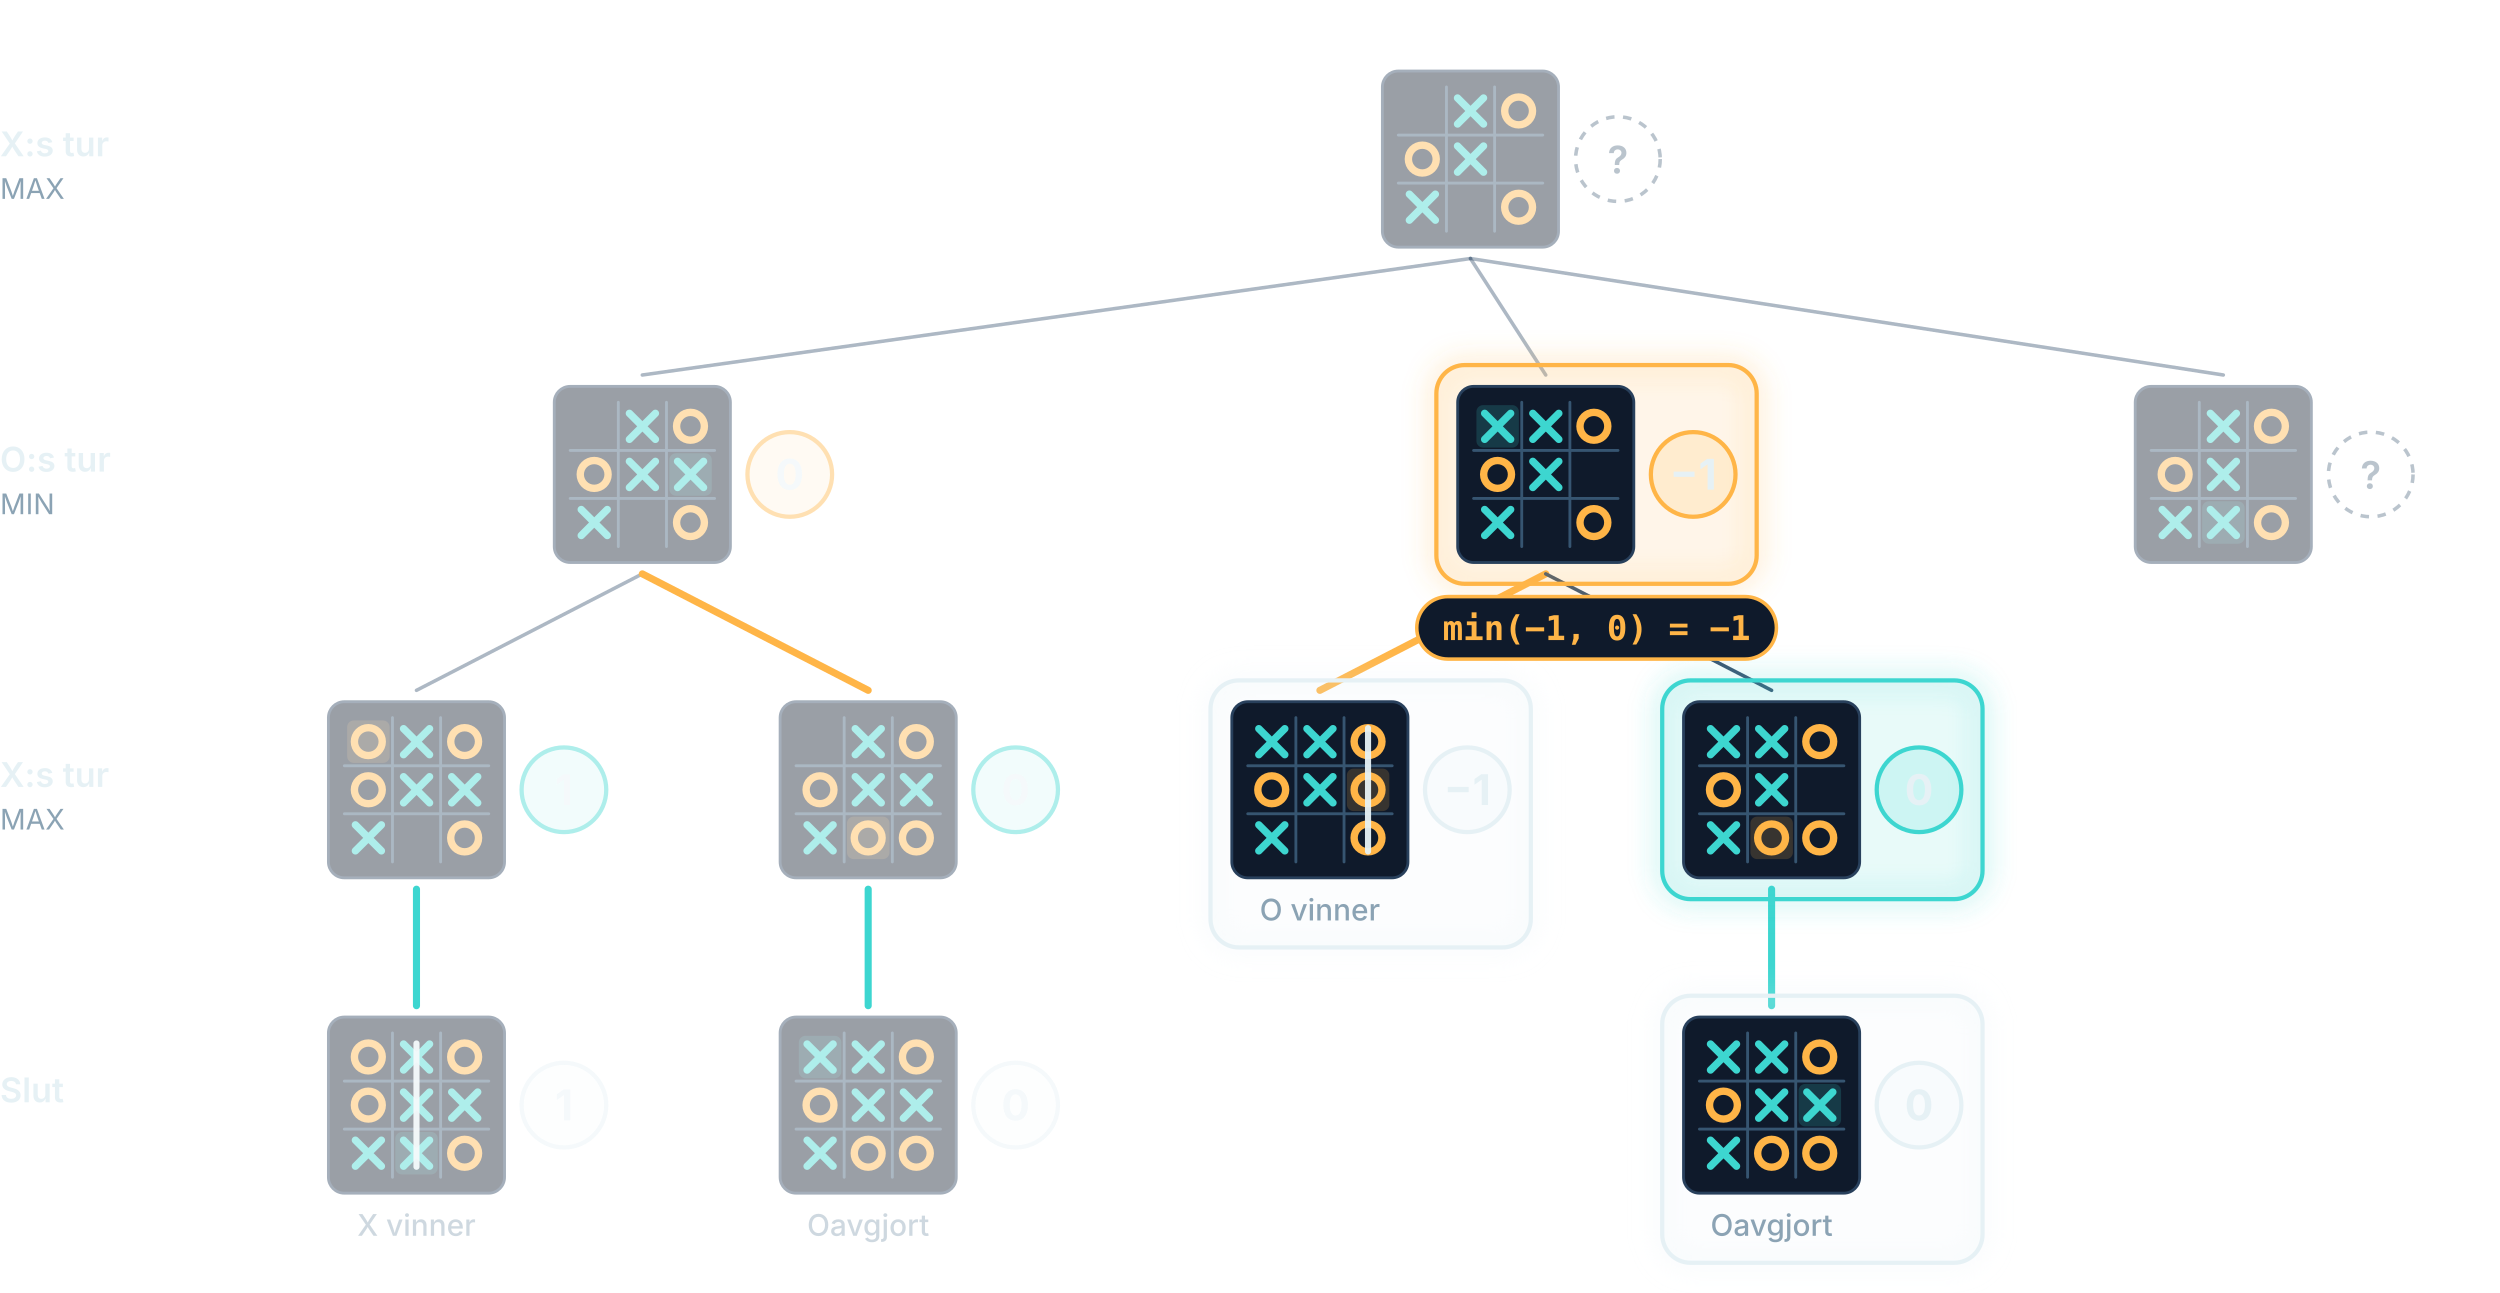
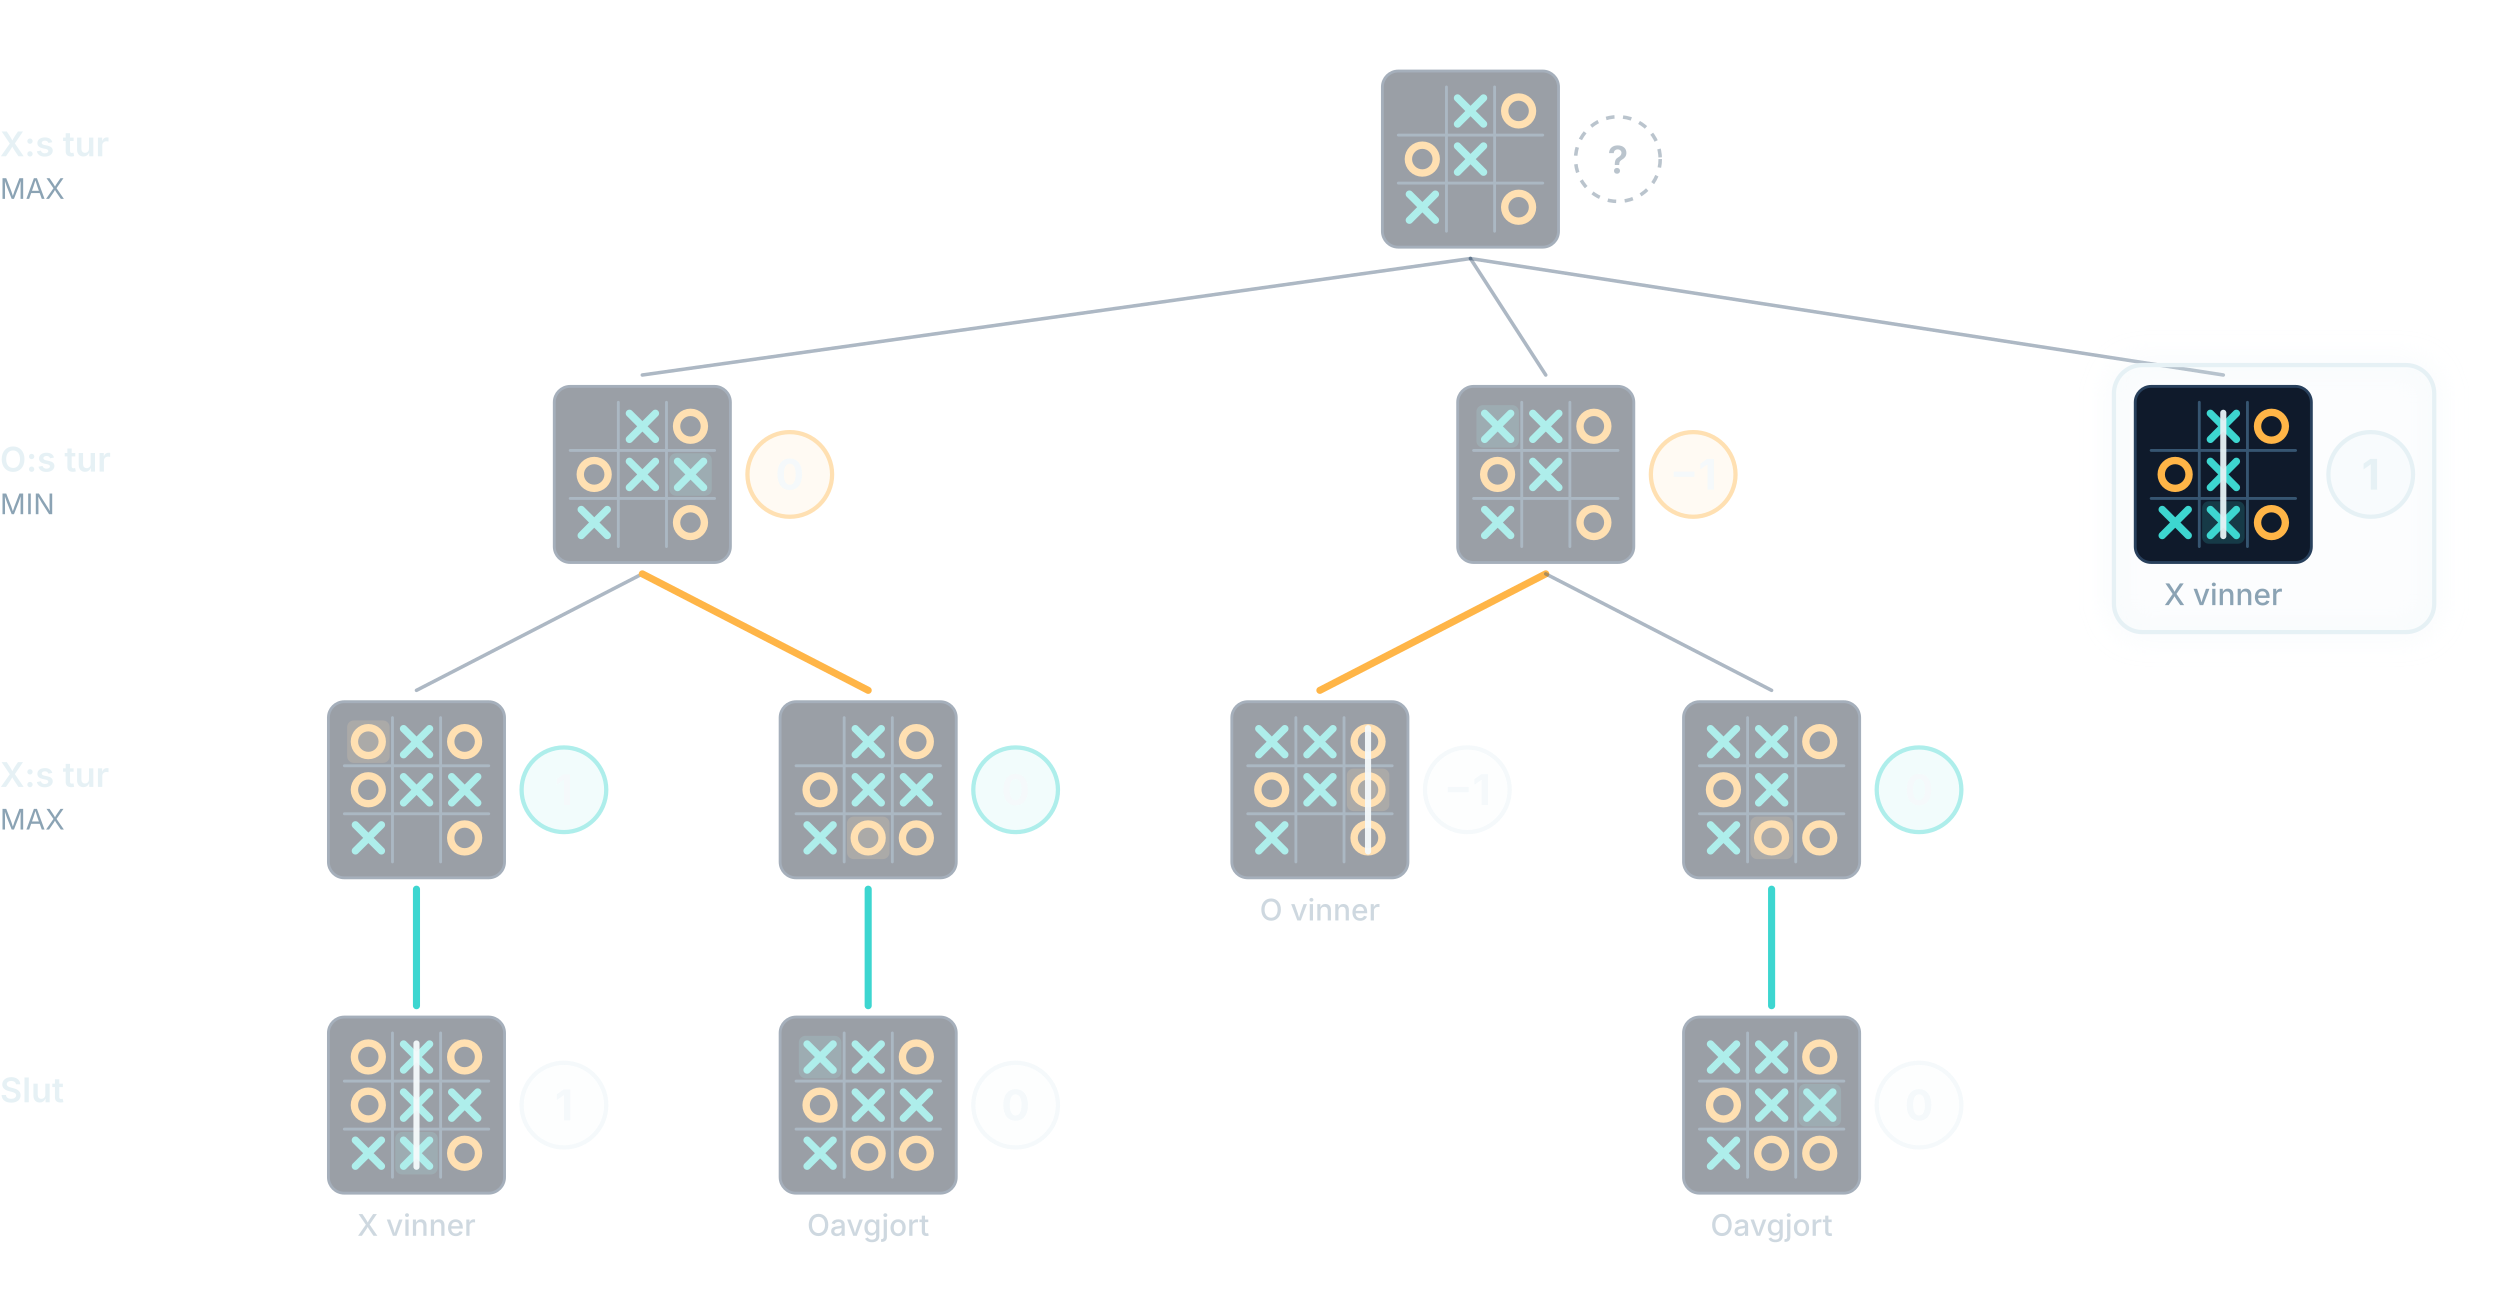
<svg xmlns="http://www.w3.org/2000/svg" viewBox="0 0 1760 910" width="1760" height="910" role="img">
  <defs>
    <filter id="glow" x="-40%" y="-40%" width="180%" height="180%">
      <feGaussianBlur stdDeviation="9" />
    </filter>
    <filter id="soft" x="-20%" y="-20%" width="140%" height="140%">
      <feGaussianBlur stdDeviation="4" />
    </filter>
  </defs>
  <text x="0.0" y="110.0" font-family="'IBM Plex Sans','Segoe UI',Inter,Helvetica,Arial,sans-serif" font-size="24" font-weight="600" fill="#E6F1F5" text-anchor="start">X:s tur</text>
  <text x="0.0" y="140.0" font-family="'IBM Plex Sans','Segoe UI',Inter,Helvetica,Arial,sans-serif" font-size="20" font-weight="400" fill="#8BA3B4" text-anchor="start">MAX</text>
  <text x="0.0" y="332.0" font-family="'IBM Plex Sans','Segoe UI',Inter,Helvetica,Arial,sans-serif" font-size="24" font-weight="600" fill="#E6F1F5" text-anchor="start">O:s tur</text>
  <text x="0.0" y="362.0" font-family="'IBM Plex Sans','Segoe UI',Inter,Helvetica,Arial,sans-serif" font-size="20" font-weight="400" fill="#8BA3B4" text-anchor="start">MIN</text>
  <text x="0.0" y="554.0" font-family="'IBM Plex Sans','Segoe UI',Inter,Helvetica,Arial,sans-serif" font-size="24" font-weight="600" fill="#E6F1F5" text-anchor="start">X:s tur</text>
  <text x="0.0" y="584.0" font-family="'IBM Plex Sans','Segoe UI',Inter,Helvetica,Arial,sans-serif" font-size="20" font-weight="400" fill="#8BA3B4" text-anchor="start">MAX</text>
  <text x="0.0" y="776.0" font-family="'IBM Plex Sans','Segoe UI',Inter,Helvetica,Arial,sans-serif" font-size="24" font-weight="600" fill="#E6F1F5" text-anchor="start">Slut</text>
  <path d="M1035.2,182.0L452.2,264.0" stroke="#3B5572" stroke-width="2.5" stroke-linecap="round" opacity="0.42" />
  <path d="M1035.2,182.0L1088.2,264.0" stroke="#3B5572" stroke-width="2.5" stroke-linecap="round" opacity="0.42" />
  <path d="M1035.2,182.0L1565.2,264.0" stroke="#3B5572" stroke-width="2.5" stroke-linecap="round" opacity="0.42" />
  <path d="M452.2,404.0L293.2,486.0" stroke="#3B5572" stroke-width="2.5" stroke-linecap="round" opacity="0.42" />
  <path d="M452.2,404.0L611.2,486.0" stroke="#FFB547" stroke-width="5" stroke-linecap="round" opacity="1" />
  <path d="M293.2,626.0L293.2,708.0" stroke="#3DD6D0" stroke-width="5" stroke-linecap="round" opacity="1" />
  <path d="M611.2,626.0L611.2,708.0" stroke="#3DD6D0" stroke-width="5" stroke-linecap="round" opacity="1" />
  <path d="M1088.2,404.0L929.2,486.0" stroke="#FFB547" stroke-width="5" stroke-linecap="round" opacity="1" />
-   <path d="M1088.2,404.0L1247.2,486.0" stroke="#3B5572" stroke-width="2.5" stroke-linecap="round" opacity="1" />
+   <path d="M1088.2,404.0L1247.2,486.0" stroke="#3B5572" stroke-width="2.5" stroke-linecap="round" opacity="0.42" />
  <path d="M1247.2,626.0L1247.2,708.0" stroke="#3DD6D0" stroke-width="5" stroke-linecap="round" opacity="1" />
-   <rect x="852.2" y="479.0" width="225.5" height="188.0" rx="20" fill="#E6F1F5" fill-opacity=".07" stroke="#E6F1F5" stroke-width="10" stroke-opacity=".25" filter="url(#glow)" />
-   <rect data-focus-board="r10" x="852.2" y="479.0" width="225.5" height="188.0" rx="20" fill="#E6F1F5" fill-opacity=".06" stroke="#E6F1F5" stroke-width="3" />
-   <rect x="1170.2" y="701.0" width="225.5" height="188.0" rx="20" fill="#E6F1F5" fill-opacity=".07" stroke="#E6F1F5" stroke-width="10" stroke-opacity=".25" filter="url(#glow)" />
-   <rect data-focus-board="r110" x="1170.2" y="701.0" width="225.5" height="188.0" rx="20" fill="#E6F1F5" fill-opacity=".06" stroke="#E6F1F5" stroke-width="3" />
-   <rect x="1011.2" y="257.0" width="225.5" height="154.0" rx="20" fill="#FFB547" fill-opacity=".07" stroke="#FFB547" stroke-width="10" stroke-opacity=".25" filter="url(#glow)" />
-   <rect data-focus-board="r1" x="1011.2" y="257.0" width="225.5" height="154.0" rx="20" fill="#FFB547" fill-opacity=".06" stroke="#FFB547" stroke-width="3" />
-   <rect x="1170.2" y="479.0" width="225.5" height="154.0" rx="20" fill="#3DD6D0" fill-opacity=".07" stroke="#3DD6D0" stroke-width="10" stroke-opacity=".25" filter="url(#glow)" />
-   <rect data-focus-board="r11" x="1170.2" y="479.0" width="225.5" height="154.0" rx="20" fill="#3DD6D0" fill-opacity=".06" stroke="#3DD6D0" stroke-width="3" />
+   <rect x="1488.2" y="257.0" width="225.5" height="188.0" rx="20" fill="#E6F1F5" fill-opacity=".07" stroke="#E6F1F5" stroke-width="10" stroke-opacity=".25" filter="url(#glow)" />
+   <rect data-focus-board="r2" x="1488.2" y="257.0" width="225.5" height="188.0" rx="20" fill="#E6F1F5" fill-opacity=".06" stroke="#E6F1F5" stroke-width="3" />
  <g data-node="r" opacity="0.42">
    <rect data-board="r" x="973.2" y="50.0" width="124" height="124" fill="none" />
    <rect x="973.2" y="50.0" width="124" height="124" rx="11.2" fill="#0F1A2B" stroke="#28405C" stroke-width="2" />
    <path d="M1018.3,61.2V162.8M984.4,95.1H1086.1" stroke="#365571" stroke-width="2" stroke-linecap="round" />
    <path d="M1052.2,61.2V162.8M984.4,128.9H1086.1" stroke="#365571" stroke-width="2" stroke-linecap="round" />
    <path d="M1026.1,69.0L1044.4,87.3M1044.4,69.0L1026.1,87.3" stroke="#3DD6D0" stroke-width="5.2" stroke-linecap="round" />
    <circle cx="1069.1" cy="78.1" r="9.8" fill="none" stroke="#FFB547" stroke-width="5.2" />
    <circle cx="1001.3" cy="112.0" r="9.8" fill="none" stroke="#FFB547" stroke-width="5.2" />
    <path d="M1026.1,102.8L1044.4,121.2M1044.4,102.8L1026.1,121.2" stroke="#3DD6D0" stroke-width="5.2" stroke-linecap="round" />
    <path d="M992.2,136.7L1010.5,155.0M1010.5,136.7L992.2,155.0" stroke="#3DD6D0" stroke-width="5.2" stroke-linecap="round" />
    <circle cx="1069.1" cy="145.9" r="9.8" fill="none" stroke="#FFB547" stroke-width="5.2" />
    <circle cx="1139.0" cy="112.0" r="29.8" fill="none" stroke="#5B7389" stroke-width="2.5" stroke-dasharray="6 6" />
    <text x="1139.0" y="122.1" font-family="'IBM Plex Sans','Segoe UI',Inter,Helvetica,Arial,sans-serif" font-size="26.784" font-weight="600" fill="#5B7389" text-anchor="middle">?</text>
  </g>
  <g data-node="r0" opacity="0.42">
    <rect data-board="r0" x="390.2" y="272.0" width="124" height="124" fill="none" />
    <rect x="390.2" y="272.0" width="124" height="124" rx="11.2" fill="#0F1A2B" stroke="#28405C" stroke-width="2" />
    <rect x="471.2" y="319.1" width="29.9" height="29.9" rx="4.7" fill="#3DD6D0" fill-opacity=".17" />
    <path d="M435.3,283.2V384.8M401.4,317.1H503.1" stroke="#365571" stroke-width="2" stroke-linecap="round" />
    <path d="M469.2,283.2V384.8M401.4,350.9H503.1" stroke="#365571" stroke-width="2" stroke-linecap="round" />
    <path d="M443.1,291.0L461.4,309.3M461.4,291.0L443.1,309.3" stroke="#3DD6D0" stroke-width="5.2" stroke-linecap="round" />
    <circle cx="486.1" cy="300.1" r="9.8" fill="none" stroke="#FFB547" stroke-width="5.2" />
    <circle cx="418.3" cy="334.0" r="9.8" fill="none" stroke="#FFB547" stroke-width="5.2" />
    <path d="M443.1,324.8L461.4,343.2M461.4,324.8L443.1,343.2" stroke="#3DD6D0" stroke-width="5.2" stroke-linecap="round" />
    <path d="M477.0,324.8L495.3,343.2M495.3,324.8L477.0,343.2" stroke="#3DD6D0" stroke-width="5.2" stroke-linecap="round" />
    <path d="M409.2,358.7L427.5,377.0M427.5,358.7L409.2,377.0" stroke="#3DD6D0" stroke-width="5.2" stroke-linecap="round" />
    <circle cx="486.1" cy="367.9" r="9.8" fill="none" stroke="#FFB547" stroke-width="5.2" />
    <circle cx="556.0" cy="334.0" r="29.8" fill="#FFB547" fill-opacity=".16" stroke="#FFB547" stroke-width="3" />
    <text x="556.0" y="344.7" font-family="'IBM Plex Sans','Segoe UI',Inter,Helvetica,Arial,sans-serif" font-size="29.76" font-weight="700" fill="#E6F1F5" text-anchor="middle">0</text>
  </g>
  <g data-node="r00" opacity="0.42">
    <rect data-board="r00" x="231.2" y="494.0" width="124" height="124" fill="none" />
    <rect x="231.2" y="494.0" width="124" height="124" rx="11.2" fill="#0F1A2B" stroke="#28405C" stroke-width="2" />
    <rect x="244.4" y="507.2" width="29.9" height="29.9" rx="4.7" fill="#FFB547" fill-opacity=".17" />
    <path d="M276.3,505.2V606.8M242.4,539.1H344.1" stroke="#365571" stroke-width="2" stroke-linecap="round" />
    <path d="M310.2,505.2V606.8M242.4,572.9H344.1" stroke="#365571" stroke-width="2" stroke-linecap="round" />
    <circle cx="259.3" cy="522.1" r="9.8" fill="none" stroke="#FFB547" stroke-width="5.2" />
    <path d="M284.1,513.0L302.4,531.3M302.4,513.0L284.1,531.3" stroke="#3DD6D0" stroke-width="5.2" stroke-linecap="round" />
    <circle cx="327.1" cy="522.1" r="9.8" fill="none" stroke="#FFB547" stroke-width="5.2" />
    <circle cx="259.3" cy="556.0" r="9.8" fill="none" stroke="#FFB547" stroke-width="5.2" />
    <path d="M284.1,546.8L302.4,565.2M302.4,546.8L284.1,565.2" stroke="#3DD6D0" stroke-width="5.2" stroke-linecap="round" />
    <path d="M318.0,546.8L336.3,565.2M336.3,546.8L318.0,565.2" stroke="#3DD6D0" stroke-width="5.2" stroke-linecap="round" />
    <path d="M250.2,580.7L268.5,599.0M268.5,580.7L250.2,599.0" stroke="#3DD6D0" stroke-width="5.2" stroke-linecap="round" />
    <circle cx="327.1" cy="589.9" r="9.8" fill="none" stroke="#FFB547" stroke-width="5.2" />
    <circle cx="397.0" cy="556.0" r="29.8" fill="#3DD6D0" fill-opacity=".16" stroke="#3DD6D0" stroke-width="3" />
    <text x="397.0" y="566.7" font-family="'IBM Plex Sans','Segoe UI',Inter,Helvetica,Arial,sans-serif" font-size="29.76" font-weight="700" fill="#E6F1F5" text-anchor="middle">1</text>
  </g>
  <g data-node="r000" opacity="0.42">
    <rect data-board="r000" x="231.2" y="716.0" width="124" height="124" fill="none" />
    <rect x="231.2" y="716.0" width="124" height="124" rx="11.2" fill="#0F1A2B" stroke="#28405C" stroke-width="2" />
    <rect x="278.3" y="796.9" width="29.9" height="29.9" rx="4.7" fill="#3DD6D0" fill-opacity=".17" />
    <path d="M276.3,727.2V828.8M242.4,761.1H344.1" stroke="#365571" stroke-width="2" stroke-linecap="round" />
    <path d="M310.2,727.2V828.8M242.4,794.9H344.1" stroke="#365571" stroke-width="2" stroke-linecap="round" />
    <circle cx="259.3" cy="744.1" r="9.8" fill="none" stroke="#FFB547" stroke-width="5.2" />
    <path d="M284.1,735.0L302.4,753.3M302.4,735.0L284.1,753.3" stroke="#3DD6D0" stroke-width="5.2" stroke-linecap="round" />
    <circle cx="327.1" cy="744.1" r="9.8" fill="none" stroke="#FFB547" stroke-width="5.2" />
    <circle cx="259.3" cy="778.0" r="9.8" fill="none" stroke="#FFB547" stroke-width="5.2" />
    <path d="M284.1,768.8L302.4,787.2M302.4,768.8L284.1,787.2" stroke="#3DD6D0" stroke-width="5.2" stroke-linecap="round" />
    <path d="M318.0,768.8L336.3,787.2M336.3,768.8L318.0,787.2" stroke="#3DD6D0" stroke-width="5.2" stroke-linecap="round" />
    <path d="M250.2,802.7L268.5,821.0M268.5,802.7L250.2,821.0" stroke="#3DD6D0" stroke-width="5.2" stroke-linecap="round" />
    <path d="M284.1,802.7L302.4,821.0M302.4,802.7L284.1,821.0" stroke="#3DD6D0" stroke-width="5.2" stroke-linecap="round" />
    <circle cx="327.1" cy="811.9" r="9.8" fill="none" stroke="#FFB547" stroke-width="5.2" />
    <path d="M293.2,734.6L293.2,821.4" stroke="#3DD6D0" stroke-width="13.6" stroke-linecap="round" opacity=".35" filter="url(#soft)" />
    <path d="M293.2,734.6L293.2,821.4" stroke="#E6F1F5" stroke-width="4.3" stroke-linecap="round" opacity=".95" />
    <circle cx="397.0" cy="778.0" r="29.8" fill="#E6F1F5" fill-opacity=".16" stroke="#E6F1F5" stroke-width="3" />
    <text x="397.0" y="788.7" font-family="'IBM Plex Sans','Segoe UI',Inter,Helvetica,Arial,sans-serif" font-size="29.76" font-weight="700" fill="#E6F1F5" text-anchor="middle">1</text>
    <text x="293.2" y="870.0" font-family="'IBM Plex Sans','Segoe UI',Inter,Helvetica,Arial,sans-serif" font-size="21" font-weight="500" fill="#8BA3B4" text-anchor="middle">X vinner</text>
  </g>
  <g data-node="r01" opacity="0.42">
    <rect data-board="r01" x="549.2" y="494.0" width="124" height="124" fill="none" />
    <rect x="549.2" y="494.0" width="124" height="124" rx="11.2" fill="#0F1A2B" stroke="#28405C" stroke-width="2" />
    <rect x="596.3" y="574.9" width="29.9" height="29.9" rx="4.7" fill="#FFB547" fill-opacity=".17" />
    <path d="M594.3,505.2V606.8M560.4,539.1H662.1" stroke="#365571" stroke-width="2" stroke-linecap="round" />
    <path d="M628.2,505.2V606.8M560.4,572.9H662.1" stroke="#365571" stroke-width="2" stroke-linecap="round" />
    <path d="M602.1,513.0L620.4,531.3M620.4,513.0L602.1,531.3" stroke="#3DD6D0" stroke-width="5.2" stroke-linecap="round" />
    <circle cx="645.1" cy="522.1" r="9.8" fill="none" stroke="#FFB547" stroke-width="5.2" />
    <circle cx="577.3" cy="556.0" r="9.8" fill="none" stroke="#FFB547" stroke-width="5.2" />
    <path d="M602.1,546.8L620.4,565.2M620.4,546.8L602.1,565.2" stroke="#3DD6D0" stroke-width="5.2" stroke-linecap="round" />
    <path d="M636.0,546.8L654.3,565.2M654.3,546.8L636.0,565.2" stroke="#3DD6D0" stroke-width="5.2" stroke-linecap="round" />
    <path d="M568.2,580.7L586.5,599.0M586.5,580.7L568.2,599.0" stroke="#3DD6D0" stroke-width="5.2" stroke-linecap="round" />
    <circle cx="611.2" cy="589.9" r="9.8" fill="none" stroke="#FFB547" stroke-width="5.2" />
    <circle cx="645.1" cy="589.9" r="9.8" fill="none" stroke="#FFB547" stroke-width="5.2" />
    <circle cx="715.0" cy="556.0" r="29.8" fill="#3DD6D0" fill-opacity=".16" stroke="#3DD6D0" stroke-width="3" />
    <text x="715.0" y="566.7" font-family="'IBM Plex Sans','Segoe UI',Inter,Helvetica,Arial,sans-serif" font-size="29.76" font-weight="700" fill="#E6F1F5" text-anchor="middle">0</text>
  </g>
  <g data-node="r010" opacity="0.42">
    <rect data-board="r010" x="549.2" y="716.0" width="124" height="124" fill="none" />
    <rect x="549.2" y="716.0" width="124" height="124" rx="11.2" fill="#0F1A2B" stroke="#28405C" stroke-width="2" />
    <rect x="562.4" y="729.2" width="29.9" height="29.9" rx="4.7" fill="#3DD6D0" fill-opacity=".17" />
    <path d="M594.3,727.2V828.8M560.4,761.1H662.1" stroke="#365571" stroke-width="2" stroke-linecap="round" />
    <path d="M628.2,727.2V828.8M560.4,794.9H662.1" stroke="#365571" stroke-width="2" stroke-linecap="round" />
    <path d="M568.2,735.0L586.5,753.3M586.5,735.0L568.2,753.3" stroke="#3DD6D0" stroke-width="5.2" stroke-linecap="round" />
    <path d="M602.1,735.0L620.4,753.3M620.4,735.0L602.1,753.3" stroke="#3DD6D0" stroke-width="5.2" stroke-linecap="round" />
    <circle cx="645.1" cy="744.1" r="9.8" fill="none" stroke="#FFB547" stroke-width="5.2" />
    <circle cx="577.3" cy="778.0" r="9.8" fill="none" stroke="#FFB547" stroke-width="5.2" />
    <path d="M602.1,768.8L620.4,787.2M620.4,768.8L602.1,787.2" stroke="#3DD6D0" stroke-width="5.2" stroke-linecap="round" />
    <path d="M636.0,768.8L654.3,787.2M654.3,768.8L636.0,787.2" stroke="#3DD6D0" stroke-width="5.2" stroke-linecap="round" />
    <path d="M568.2,802.7L586.5,821.0M586.5,802.7L568.2,821.0" stroke="#3DD6D0" stroke-width="5.2" stroke-linecap="round" />
    <circle cx="611.2" cy="811.9" r="9.8" fill="none" stroke="#FFB547" stroke-width="5.2" />
    <circle cx="645.1" cy="811.9" r="9.8" fill="none" stroke="#FFB547" stroke-width="5.2" />
    <circle cx="715.0" cy="778.0" r="29.8" fill="#E6F1F5" fill-opacity=".16" stroke="#E6F1F5" stroke-width="3" />
    <text x="715.0" y="788.7" font-family="'IBM Plex Sans','Segoe UI',Inter,Helvetica,Arial,sans-serif" font-size="29.76" font-weight="700" fill="#E6F1F5" text-anchor="middle">0</text>
    <text x="611.2" y="870.0" font-family="'IBM Plex Sans','Segoe UI',Inter,Helvetica,Arial,sans-serif" font-size="21" font-weight="500" fill="#8BA3B4" text-anchor="middle">Oavgjort</text>
  </g>
-   <g data-node="r1" opacity="1">
+   <g data-node="r1" opacity="0.42">
    <rect data-board="r1" x="1026.2" y="272.0" width="124" height="124" fill="none" />
    <rect x="1026.2" y="272.0" width="124" height="124" rx="11.2" fill="#0F1A2B" stroke="#28405C" stroke-width="2" />
    <rect x="1039.4" y="285.2" width="29.9" height="29.9" rx="4.7" fill="#3DD6D0" fill-opacity=".17" />
    <path d="M1071.3,283.2V384.8M1037.4,317.1H1139.1" stroke="#365571" stroke-width="2" stroke-linecap="round" />
    <path d="M1105.2,283.2V384.8M1037.4,350.9H1139.1" stroke="#365571" stroke-width="2" stroke-linecap="round" />
    <path d="M1045.2,291.0L1063.5,309.3M1063.5,291.0L1045.2,309.3" stroke="#3DD6D0" stroke-width="5.2" stroke-linecap="round" />
    <path d="M1079.1,291.0L1097.4,309.3M1097.4,291.0L1079.1,309.3" stroke="#3DD6D0" stroke-width="5.2" stroke-linecap="round" />
    <circle cx="1122.1" cy="300.1" r="9.8" fill="none" stroke="#FFB547" stroke-width="5.2" />
    <circle cx="1054.3" cy="334.0" r="9.8" fill="none" stroke="#FFB547" stroke-width="5.2" />
    <path d="M1079.1,324.8L1097.4,343.2M1097.4,324.8L1079.1,343.2" stroke="#3DD6D0" stroke-width="5.2" stroke-linecap="round" />
    <path d="M1045.2,358.7L1063.5,377.0M1063.5,358.7L1045.2,377.0" stroke="#3DD6D0" stroke-width="5.2" stroke-linecap="round" />
    <circle cx="1122.1" cy="367.9" r="9.8" fill="none" stroke="#FFB547" stroke-width="5.2" />
    <circle cx="1192.0" cy="334.0" r="29.8" fill="#FFB547" fill-opacity=".16" stroke="#FFB547" stroke-width="3" />
    <text x="1192.0" y="344.7" font-family="'IBM Plex Sans','Segoe UI',Inter,Helvetica,Arial,sans-serif" font-size="29.76" font-weight="700" fill="#E6F1F5" text-anchor="middle">−1</text>
  </g>
-   <g data-node="r10" opacity="1">
+   <g data-node="r10" opacity="0.42">
    <rect data-board="r10" x="867.2" y="494.0" width="124" height="124" fill="none" />
    <rect x="867.2" y="494.0" width="124" height="124" rx="11.2" fill="#0F1A2B" stroke="#28405C" stroke-width="2" />
    <rect x="948.2" y="541.1" width="29.9" height="29.9" rx="4.7" fill="#FFB547" fill-opacity=".17" />
    <path d="M912.3,505.2V606.8M878.4,539.1H980.1" stroke="#365571" stroke-width="2" stroke-linecap="round" />
    <path d="M946.2,505.2V606.8M878.4,572.9H980.1" stroke="#365571" stroke-width="2" stroke-linecap="round" />
    <path d="M886.2,513.0L904.5,531.3M904.5,513.0L886.2,531.3" stroke="#3DD6D0" stroke-width="5.2" stroke-linecap="round" />
    <path d="M920.1,513.0L938.4,531.3M938.4,513.0L920.1,531.3" stroke="#3DD6D0" stroke-width="5.2" stroke-linecap="round" />
    <circle cx="963.1" cy="522.1" r="9.8" fill="none" stroke="#FFB547" stroke-width="5.2" />
    <circle cx="895.3" cy="556.0" r="9.8" fill="none" stroke="#FFB547" stroke-width="5.2" />
    <path d="M920.1,546.8L938.4,565.2M938.4,546.8L920.1,565.2" stroke="#3DD6D0" stroke-width="5.2" stroke-linecap="round" />
    <circle cx="963.1" cy="556.0" r="9.8" fill="none" stroke="#FFB547" stroke-width="5.2" />
    <path d="M886.2,580.7L904.5,599.0M904.5,580.7L886.2,599.0" stroke="#3DD6D0" stroke-width="5.2" stroke-linecap="round" />
    <circle cx="963.1" cy="589.9" r="9.8" fill="none" stroke="#FFB547" stroke-width="5.2" />
    <path d="M963.1,512.6L963.1,599.4" stroke="#FFB547" stroke-width="13.6" stroke-linecap="round" opacity=".35" filter="url(#soft)" />
    <path d="M963.1,512.6L963.1,599.4" stroke="#E6F1F5" stroke-width="4.3" stroke-linecap="round" opacity=".95" />
    <circle cx="1033.0" cy="556.0" r="29.8" fill="#E6F1F5" fill-opacity=".16" stroke="#E6F1F5" stroke-width="3" />
    <text x="1033.0" y="566.7" font-family="'IBM Plex Sans','Segoe UI',Inter,Helvetica,Arial,sans-serif" font-size="29.76" font-weight="700" fill="#E6F1F5" text-anchor="middle">−1</text>
    <text x="929.2" y="648.0" font-family="'IBM Plex Sans','Segoe UI',Inter,Helvetica,Arial,sans-serif" font-size="21" font-weight="500" fill="#8BA3B4" text-anchor="middle">O vinner</text>
  </g>
-   <g data-node="r11" opacity="1">
+   <g data-node="r11" opacity="0.42">
    <rect data-board="r11" x="1185.2" y="494.0" width="124" height="124" fill="none" />
    <rect x="1185.2" y="494.0" width="124" height="124" rx="11.2" fill="#0F1A2B" stroke="#28405C" stroke-width="2" />
    <rect x="1232.3" y="574.9" width="29.9" height="29.9" rx="4.7" fill="#FFB547" fill-opacity=".17" />
    <path d="M1230.3,505.2V606.8M1196.4,539.1H1298.1" stroke="#365571" stroke-width="2" stroke-linecap="round" />
    <path d="M1264.2,505.2V606.8M1196.4,572.9H1298.1" stroke="#365571" stroke-width="2" stroke-linecap="round" />
    <path d="M1204.2,513.0L1222.5,531.3M1222.5,513.0L1204.2,531.3" stroke="#3DD6D0" stroke-width="5.2" stroke-linecap="round" />
    <path d="M1238.1,513.0L1256.4,531.3M1256.4,513.0L1238.1,531.3" stroke="#3DD6D0" stroke-width="5.2" stroke-linecap="round" />
    <circle cx="1281.1" cy="522.1" r="9.8" fill="none" stroke="#FFB547" stroke-width="5.2" />
    <circle cx="1213.3" cy="556.0" r="9.8" fill="none" stroke="#FFB547" stroke-width="5.2" />
    <path d="M1238.1,546.8L1256.4,565.2M1256.4,546.8L1238.1,565.2" stroke="#3DD6D0" stroke-width="5.2" stroke-linecap="round" />
    <path d="M1204.2,580.7L1222.5,599.0M1222.5,580.7L1204.2,599.0" stroke="#3DD6D0" stroke-width="5.2" stroke-linecap="round" />
    <circle cx="1247.2" cy="589.9" r="9.8" fill="none" stroke="#FFB547" stroke-width="5.2" />
    <circle cx="1281.1" cy="589.9" r="9.8" fill="none" stroke="#FFB547" stroke-width="5.2" />
    <circle cx="1351.0" cy="556.0" r="29.8" fill="#3DD6D0" fill-opacity=".16" stroke="#3DD6D0" stroke-width="3" />
    <text x="1351.0" y="566.7" font-family="'IBM Plex Sans','Segoe UI',Inter,Helvetica,Arial,sans-serif" font-size="29.76" font-weight="700" fill="#E6F1F5" text-anchor="middle">0</text>
  </g>
-   <g data-node="r110" opacity="1">
+   <g data-node="r110" opacity="0.42">
    <rect data-board="r110" x="1185.2" y="716.0" width="124" height="124" fill="none" />
    <rect x="1185.2" y="716.0" width="124" height="124" rx="11.2" fill="#0F1A2B" stroke="#28405C" stroke-width="2" />
    <rect x="1266.2" y="763.1" width="29.9" height="29.9" rx="4.7" fill="#3DD6D0" fill-opacity=".17" />
    <path d="M1230.3,727.2V828.8M1196.4,761.1H1298.1" stroke="#365571" stroke-width="2" stroke-linecap="round" />
    <path d="M1264.2,727.2V828.8M1196.4,794.9H1298.1" stroke="#365571" stroke-width="2" stroke-linecap="round" />
    <path d="M1204.2,735.0L1222.5,753.3M1222.5,735.0L1204.2,753.3" stroke="#3DD6D0" stroke-width="5.2" stroke-linecap="round" />
    <path d="M1238.1,735.0L1256.4,753.3M1256.4,735.0L1238.1,753.3" stroke="#3DD6D0" stroke-width="5.2" stroke-linecap="round" />
    <circle cx="1281.1" cy="744.1" r="9.8" fill="none" stroke="#FFB547" stroke-width="5.2" />
    <circle cx="1213.3" cy="778.0" r="9.8" fill="none" stroke="#FFB547" stroke-width="5.2" />
    <path d="M1238.1,768.8L1256.4,787.2M1256.4,768.8L1238.1,787.2" stroke="#3DD6D0" stroke-width="5.2" stroke-linecap="round" />
    <path d="M1272.0,768.8L1290.3,787.2M1290.3,768.8L1272.0,787.2" stroke="#3DD6D0" stroke-width="5.2" stroke-linecap="round" />
    <path d="M1204.2,802.7L1222.5,821.0M1222.5,802.7L1204.2,821.0" stroke="#3DD6D0" stroke-width="5.2" stroke-linecap="round" />
    <circle cx="1247.2" cy="811.9" r="9.8" fill="none" stroke="#FFB547" stroke-width="5.2" />
    <circle cx="1281.1" cy="811.9" r="9.8" fill="none" stroke="#FFB547" stroke-width="5.2" />
    <circle cx="1351.0" cy="778.0" r="29.8" fill="#E6F1F5" fill-opacity=".16" stroke="#E6F1F5" stroke-width="3" />
    <text x="1351.0" y="788.7" font-family="'IBM Plex Sans','Segoe UI',Inter,Helvetica,Arial,sans-serif" font-size="29.76" font-weight="700" fill="#E6F1F5" text-anchor="middle">0</text>
    <text x="1247.2" y="870.0" font-family="'IBM Plex Sans','Segoe UI',Inter,Helvetica,Arial,sans-serif" font-size="21" font-weight="500" fill="#8BA3B4" text-anchor="middle">Oavgjort</text>
  </g>
-   <g data-node="r2" opacity="0.42">
+   <g data-node="r2" opacity="1">
    <rect data-board="r2" x="1503.2" y="272.0" width="124" height="124" fill="none" />
    <rect x="1503.2" y="272.0" width="124" height="124" rx="11.2" fill="#0F1A2B" stroke="#28405C" stroke-width="2" />
    <rect x="1550.3" y="352.9" width="29.9" height="29.9" rx="4.7" fill="#3DD6D0" fill-opacity=".17" />
    <path d="M1548.3,283.2V384.8M1514.4,317.1H1616.1" stroke="#365571" stroke-width="2" stroke-linecap="round" />
    <path d="M1582.2,283.2V384.8M1514.4,350.9H1616.1" stroke="#365571" stroke-width="2" stroke-linecap="round" />
    <path d="M1556.1,291.0L1574.4,309.3M1574.4,291.0L1556.1,309.3" stroke="#3DD6D0" stroke-width="5.2" stroke-linecap="round" />
    <circle cx="1599.1" cy="300.1" r="9.8" fill="none" stroke="#FFB547" stroke-width="5.2" />
    <circle cx="1531.3" cy="334.0" r="9.8" fill="none" stroke="#FFB547" stroke-width="5.2" />
    <path d="M1556.1,324.8L1574.4,343.2M1574.4,324.8L1556.1,343.2" stroke="#3DD6D0" stroke-width="5.2" stroke-linecap="round" />
    <path d="M1522.2,358.7L1540.5,377.0M1540.5,358.7L1522.2,377.0" stroke="#3DD6D0" stroke-width="5.2" stroke-linecap="round" />
    <path d="M1556.1,358.7L1574.4,377.0M1574.4,358.7L1556.1,377.0" stroke="#3DD6D0" stroke-width="5.2" stroke-linecap="round" />
    <circle cx="1599.1" cy="367.9" r="9.8" fill="none" stroke="#FFB547" stroke-width="5.2" />
-     <circle cx="1669.0" cy="334.0" r="29.8" fill="none" stroke="#5B7389" stroke-width="2.5" stroke-dasharray="6 6" />
-     <text x="1669.0" y="344.1" font-family="'IBM Plex Sans','Segoe UI',Inter,Helvetica,Arial,sans-serif" font-size="26.784" font-weight="600" fill="#5B7389" text-anchor="middle">?</text>
-   </g>
-   <rect x="997.4" y="420.0" width="253.2" height="44.0" rx="22.0" fill="#0F1A2B" stroke="#FFB547" stroke-width="2.5" />
-   <text x="1124.0" y="450.6" font-family="'IBM Plex Mono','SFMono-Regular',Menlo,Consolas,monospace" font-size="24" font-weight="600" fill="#FFB547" text-anchor="middle">min(−1, 0) = −1</text>
+     <path d="M1565.2,290.6L1565.2,377.4" stroke="#3DD6D0" stroke-width="13.6" stroke-linecap="round" opacity=".35" filter="url(#soft)" />
+     <path d="M1565.2,290.6L1565.2,377.4" stroke="#E6F1F5" stroke-width="4.3" stroke-linecap="round" opacity=".95" />
+     <circle cx="1669.0" cy="334.0" r="29.8" fill="#E6F1F5" fill-opacity=".16" stroke="#E6F1F5" stroke-width="3" />
+     <text x="1669.0" y="344.7" font-family="'IBM Plex Sans','Segoe UI',Inter,Helvetica,Arial,sans-serif" font-size="29.76" font-weight="700" fill="#E6F1F5" text-anchor="middle">1</text>
+     <text x="1565.2" y="426.0" font-family="'IBM Plex Sans','Segoe UI',Inter,Helvetica,Arial,sans-serif" font-size="21" font-weight="500" fill="#8BA3B4" text-anchor="middle">X vinner</text>
+   </g>
</svg>
